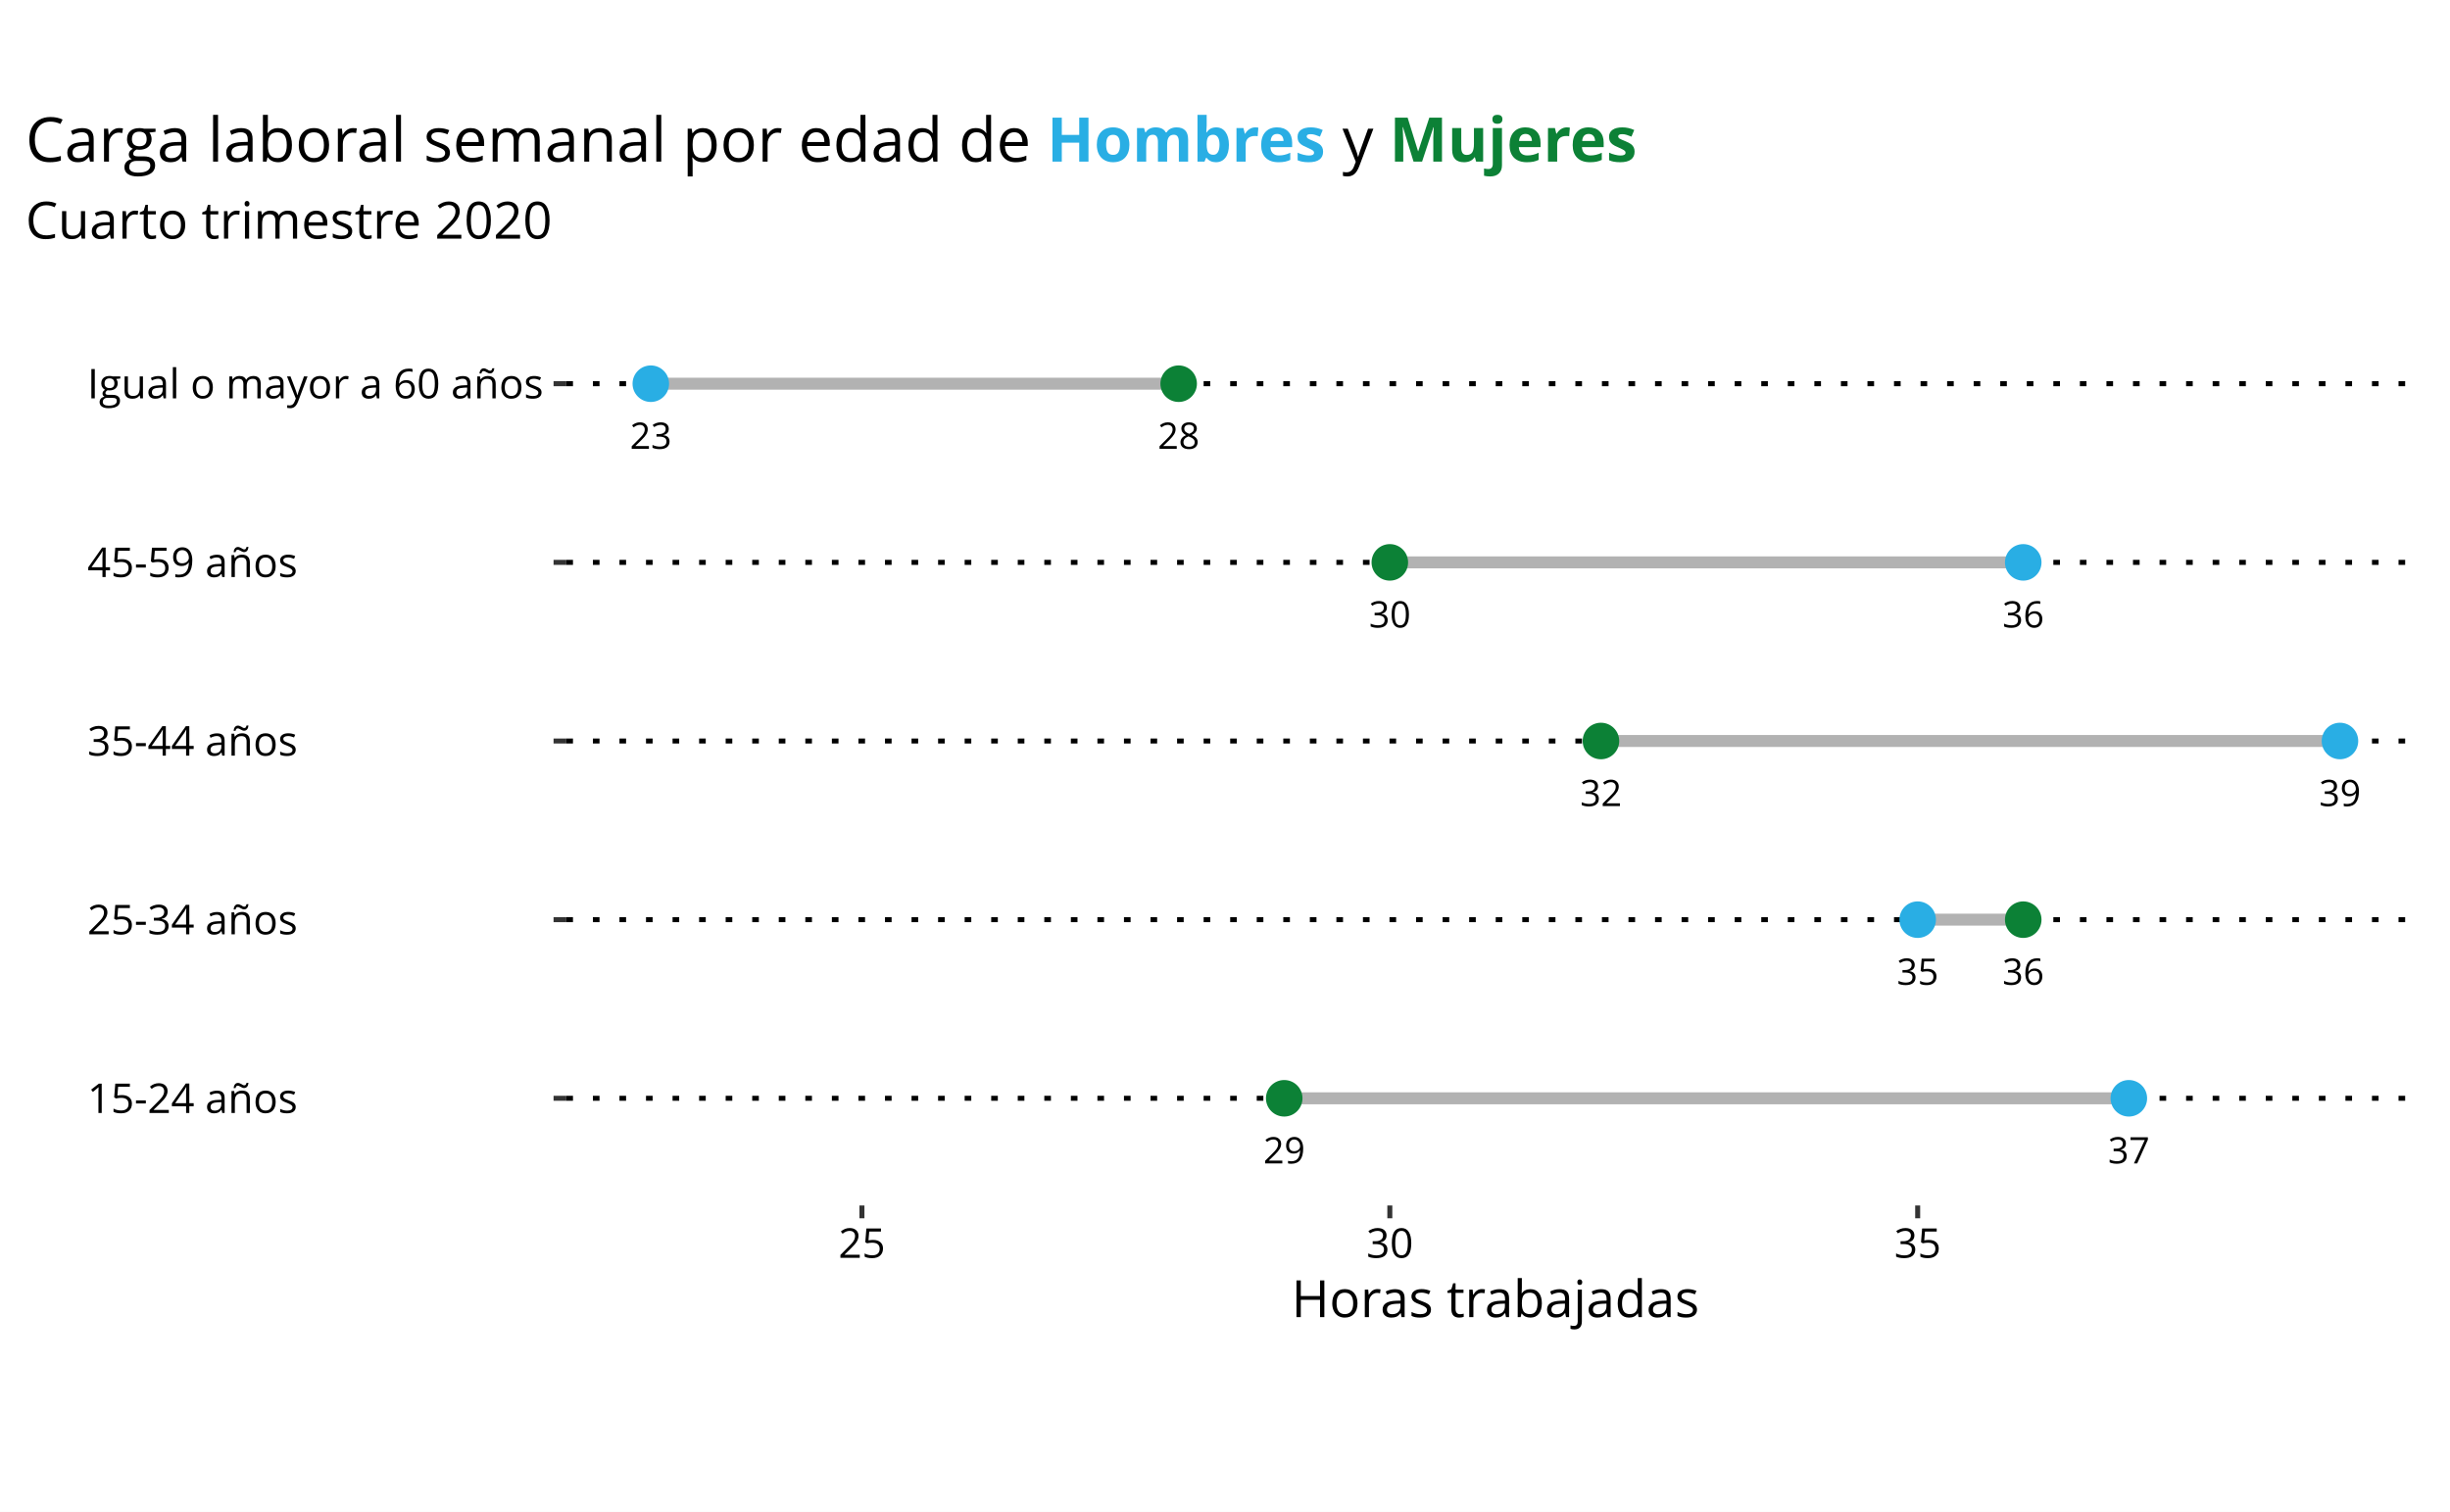
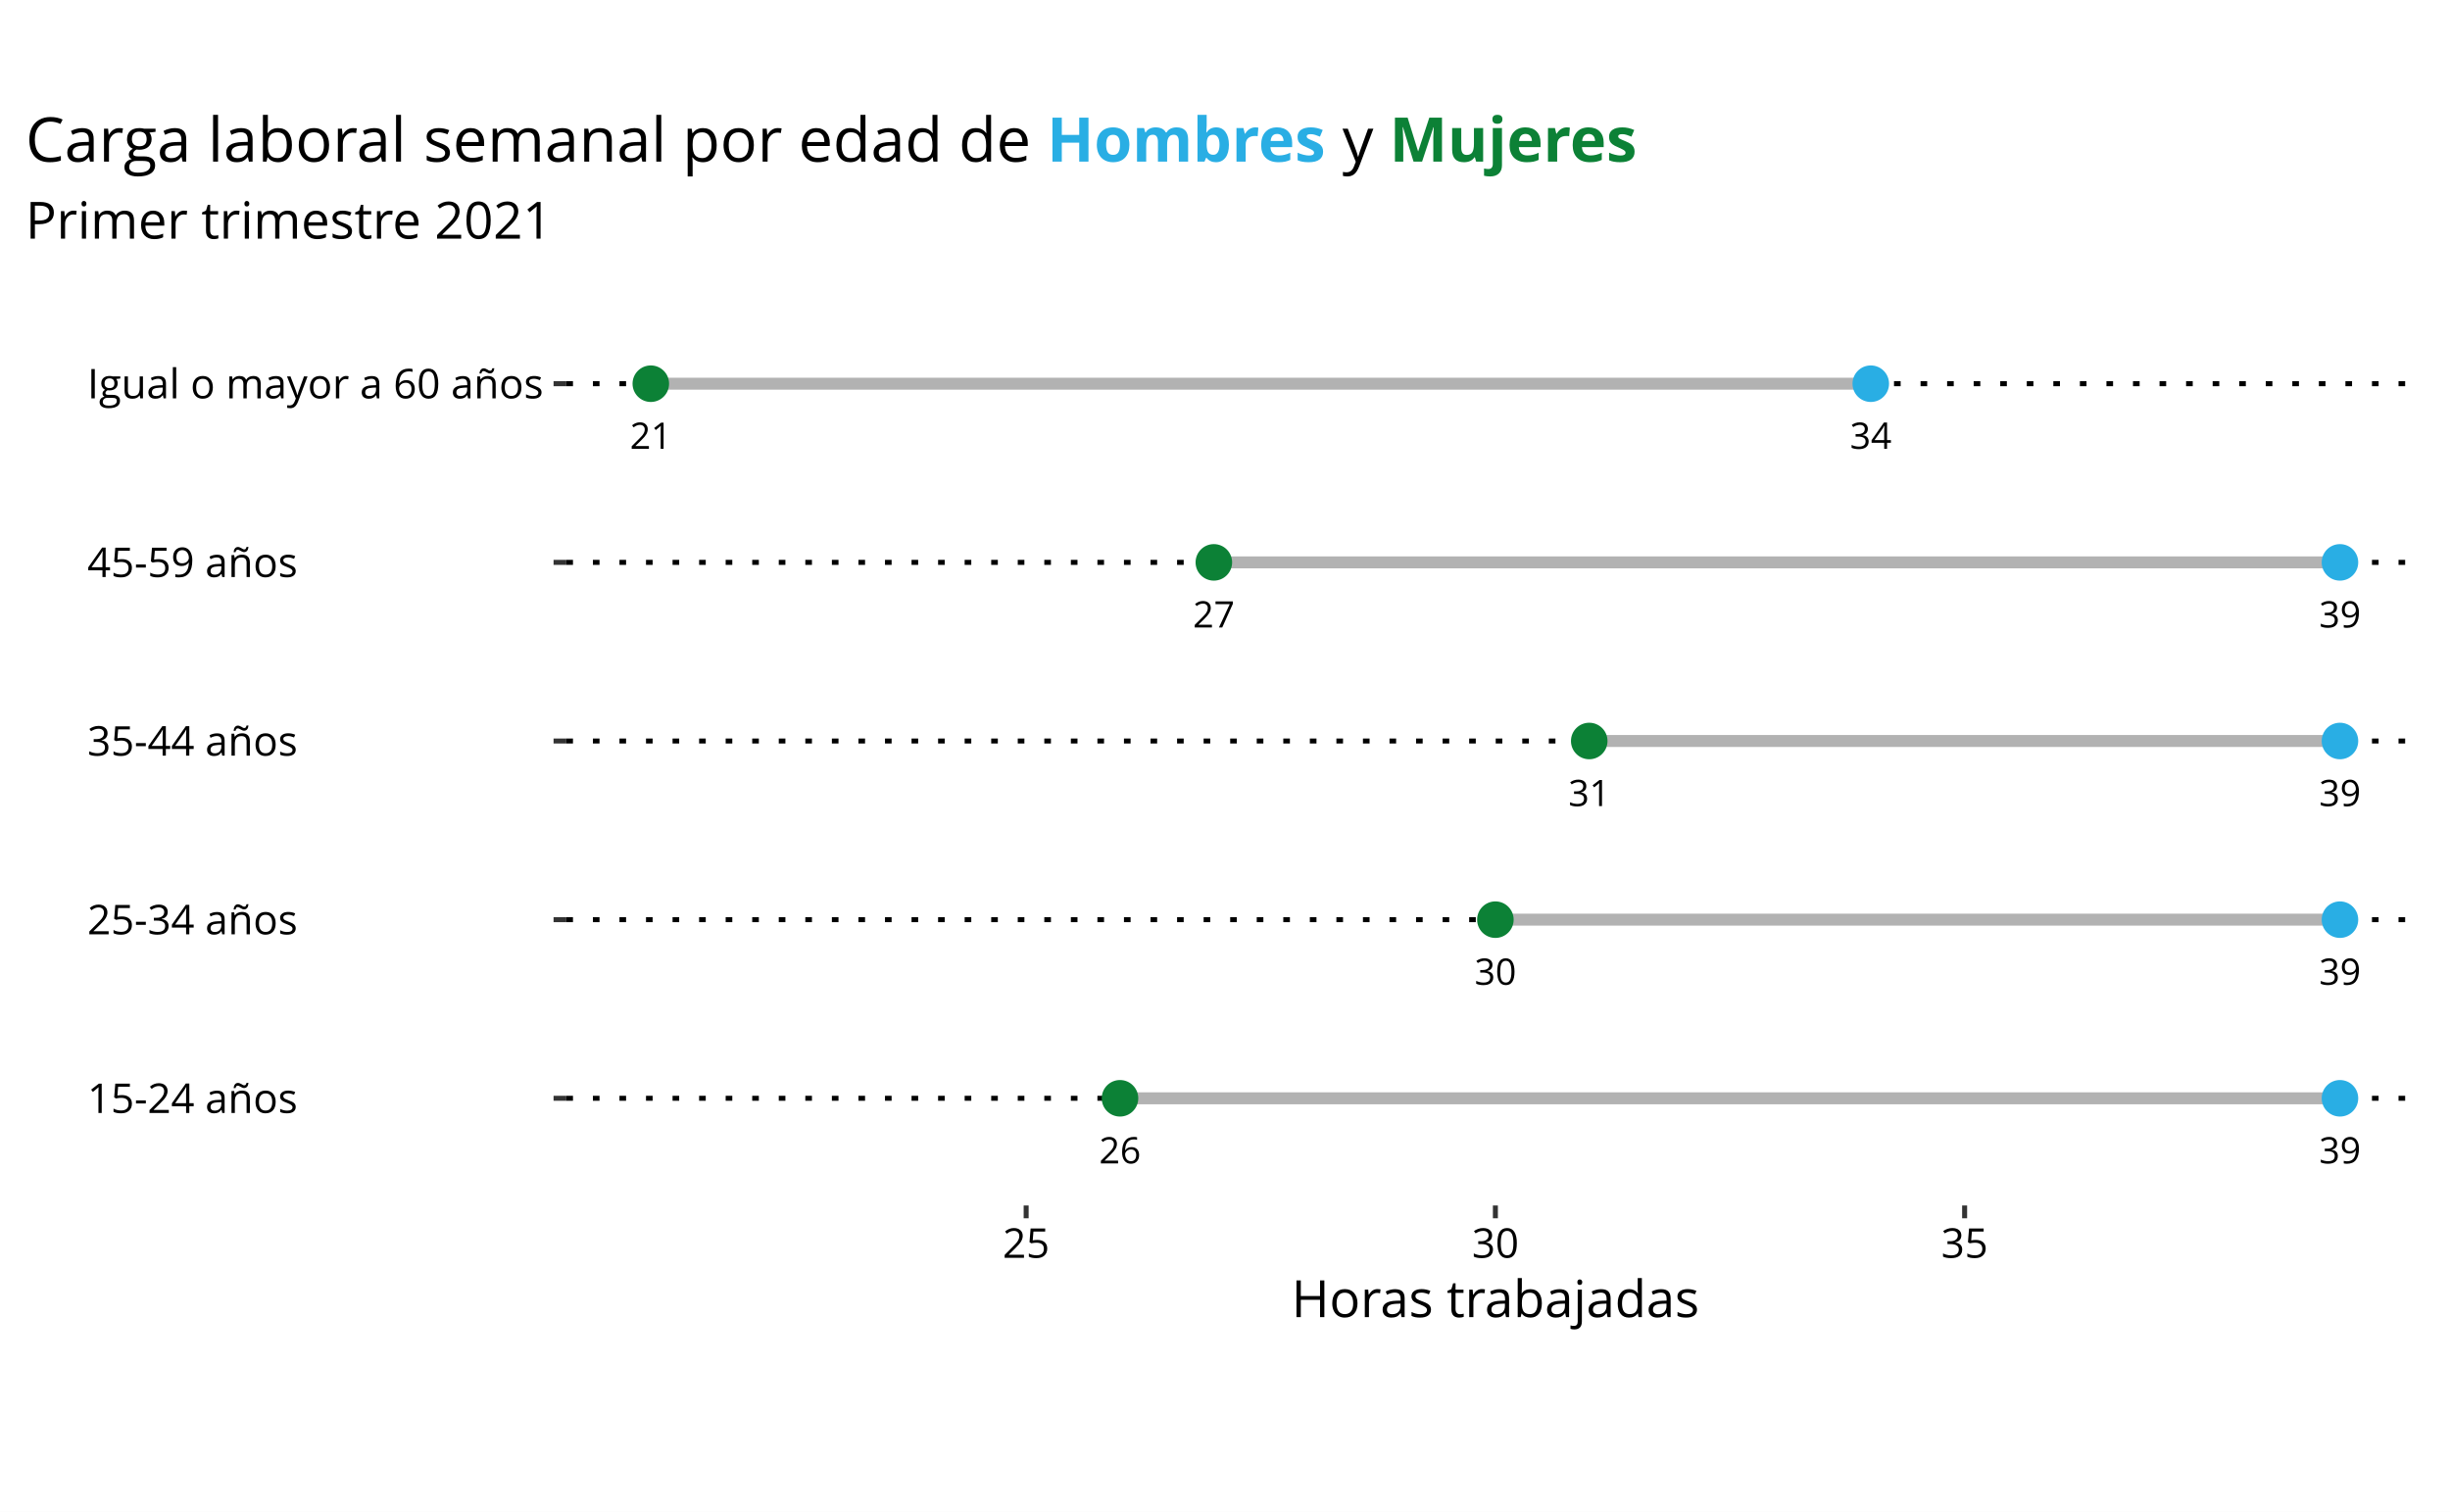
<svg xmlns="http://www.w3.org/2000/svg" class="svglite" width="525.00pt" height="324.00pt" viewBox="0 0 525.00 324.00">
  <defs>
    <style type="text/css">
    .svglite line, .svglite polyline, .svglite polygon, .svglite path, .svglite rect, .svglite circle {
      fill: none;
      stroke: #000000;
      stroke-linecap: round;
      stroke-linejoin: round;
      stroke-miterlimit: 10.00;
    }
  </style>
  </defs>
  <rect width="100%" height="100%" style="stroke: none; fill: #FFFFFF;" />
  <defs>
    <clipPath id="cpMC4wMHw1MjUuMDB8MC4wMHwzMjQuMDA=">
      <rect x="0.00" y="0.00" width="525.00" height="324.00" />
    </clipPath>
  </defs>
  <g clip-path="url(#cpMC4wMHw1MjUuMDB8MC4wMHwzMjQuMDA=)">
</g>
  <defs>
    <clipPath id="cpMC4wMHw1MjUuMDB8MTkuNzR8MzA0LjI2">
      <rect x="0" y="19.74" width="525.00" height="284.52" />
    </clipPath>
  </defs>
  <g clip-path="url(#cpMC4wMHw1MjUuMDB8MTkuNzR8MzA0LjI2)">
    <rect x="0" y="19.74" width="525.00" height="284.52" style="stroke-width: 1.07; stroke: #FFFFFF; fill: #FFFFFF;" />
  </g>
  <g clip-path="url(#cpMC4wMHw1MjUuMDB8MC4wMHwzMjQuMDA=)">
</g>
  <defs>
    <clipPath id="cpMTIxLjM2fDUxOS41Mnw1OS4yNnwyNTguMzQ=">
      <rect x="121.36" y="59.26" width="398.16" height="199.08" />
    </clipPath>
  </defs>
  <g clip-path="url(#cpMTIxLjM2fDUxOS41Mnw1OS4yNnwyNTguMzQ=)">
-     <polyline points="128.15,258.34 128.15,59.26 " style="stroke-width: 0.53; stroke: #FFFFFF; stroke-linecap: butt;" />
-     <polyline points="241.26,258.34 241.26,59.26 " style="stroke-width: 0.53; stroke: #FFFFFF; stroke-linecap: butt;" />
-     <polyline points="354.37,258.34 354.37,59.26 " style="stroke-width: 0.53; stroke: #FFFFFF; stroke-linecap: butt;" />
-     <polyline points="467.49,258.34 467.49,59.26 " style="stroke-width: 0.53; stroke: #FFFFFF; stroke-linecap: butt;" />
+     <polyline points="169.62,258.34 169.62,59.26 " style="stroke-width: 0.53; stroke: #FFFFFF; stroke-linecap: butt;" />
+     <polyline points="270.17,258.34 270.17,59.26 " style="stroke-width: 0.53; stroke: #FFFFFF; stroke-linecap: butt;" />
+     <polyline points="370.71,258.34 370.71,59.26 " style="stroke-width: 0.53; stroke: #FFFFFF; stroke-linecap: butt;" />
+     <polyline points="471.26,258.34 471.26,59.26 " style="stroke-width: 0.53; stroke: #FFFFFF; stroke-linecap: butt;" />
    <polyline points="121.36,235.37 519.52,235.37 " style="stroke-width: 1.07; stroke-dasharray: 1.42,4.27; stroke-linecap: butt;" />
    <polyline points="121.36,197.09 519.52,197.09 " style="stroke-width: 1.07; stroke-dasharray: 1.42,4.27; stroke-linecap: butt;" />
    <polyline points="121.36,158.80 519.52,158.80 " style="stroke-width: 1.07; stroke-dasharray: 1.42,4.27; stroke-linecap: butt;" />
    <polyline points="121.36,120.52 519.52,120.52 " style="stroke-width: 1.07; stroke-dasharray: 1.42,4.27; stroke-linecap: butt;" />
    <polyline points="121.36,82.23 519.52,82.23 " style="stroke-width: 1.07; stroke-dasharray: 1.42,4.27; stroke-linecap: butt;" />
-     <line x1="275.19" y1="235.37" x2="456.18" y2="235.37" style="stroke-width: 2.56; stroke: #B2B2B2; stroke-linecap: butt;" />
-     <circle cx="275.19" cy="235.37" r="3.56" style="stroke-width: 0.71; stroke: #0C8136; fill: #0C8136;" />
-     <circle cx="456.18" cy="235.37" r="3.56" style="stroke-width: 0.71; stroke: #29AEE4; fill: #29AEE4;" />
-     <line x1="433.55" y1="197.09" x2="410.93" y2="197.09" style="stroke-width: 2.56; stroke: #B2B2B2; stroke-linecap: butt;" />
-     <circle cx="433.55" cy="197.09" r="3.56" style="stroke-width: 0.71; stroke: #0C8136; fill: #0C8136;" />
-     <circle cx="410.93" cy="197.09" r="3.56" style="stroke-width: 0.71; stroke: #29AEE4; fill: #29AEE4;" />
-     <line x1="343.06" y1="158.80" x2="501.42" y2="158.80" style="stroke-width: 2.56; stroke: #B2B2B2; stroke-linecap: butt;" />
-     <circle cx="343.06" cy="158.80" r="3.56" style="stroke-width: 0.71; stroke: #0C8136; fill: #0C8136;" />
+     <line x1="240.00" y1="235.37" x2="501.42" y2="235.37" style="stroke-width: 2.56; stroke: #B2B2B2; stroke-linecap: butt;" />
+     <circle cx="240.00" cy="235.37" r="3.56" style="stroke-width: 0.71; stroke: #0C8136; fill: #0C8136;" />
+     <circle cx="501.42" cy="235.37" r="3.56" style="stroke-width: 0.71; stroke: #29AEE4; fill: #29AEE4;" />
+     <line x1="320.44" y1="197.09" x2="501.42" y2="197.09" style="stroke-width: 2.56; stroke: #B2B2B2; stroke-linecap: butt;" />
+     <circle cx="320.44" cy="197.09" r="3.56" style="stroke-width: 0.71; stroke: #0C8136; fill: #0C8136;" />
+     <circle cx="501.42" cy="197.09" r="3.56" style="stroke-width: 0.71; stroke: #29AEE4; fill: #29AEE4;" />
+     <line x1="340.55" y1="158.80" x2="501.42" y2="158.80" style="stroke-width: 2.56; stroke: #B2B2B2; stroke-linecap: butt;" />
+     <circle cx="340.55" cy="158.80" r="3.56" style="stroke-width: 0.71; stroke: #0C8136; fill: #0C8136;" />
    <circle cx="501.42" cy="158.80" r="3.56" style="stroke-width: 0.71; stroke: #29AEE4; fill: #29AEE4;" />
-     <line x1="297.82" y1="120.52" x2="433.55" y2="120.52" style="stroke-width: 2.56; stroke: #B2B2B2; stroke-linecap: butt;" />
-     <circle cx="297.82" cy="120.52" r="3.56" style="stroke-width: 0.71; stroke: #0C8136; fill: #0C8136;" />
-     <circle cx="433.55" cy="120.52" r="3.56" style="stroke-width: 0.71; stroke: #29AEE4; fill: #29AEE4;" />
-     <line x1="252.57" y1="82.23" x2="139.46" y2="82.23" style="stroke-width: 2.56; stroke: #B2B2B2; stroke-linecap: butt;" />
-     <circle cx="252.57" cy="82.23" r="3.56" style="stroke-width: 0.71; stroke: #0C8136; fill: #0C8136;" />
-     <circle cx="139.46" cy="82.23" r="3.56" style="stroke-width: 0.71; stroke: #29AEE4; fill: #29AEE4;" />
-     <text x="275.19" y="249.32" text-anchor="middle" style="font-size: 7.82px; font-family: Open Sans;" textLength="8.93px" lengthAdjust="spacingAndGlyphs">29</text>
-     <text x="433.55" y="211.04" text-anchor="middle" style="font-size: 7.82px; font-family: Open Sans;" textLength="8.93px" lengthAdjust="spacingAndGlyphs">36</text>
-     <text x="343.06" y="172.75" text-anchor="middle" style="font-size: 7.82px; font-family: Open Sans;" textLength="8.93px" lengthAdjust="spacingAndGlyphs">32</text>
-     <text x="297.82" y="134.47" text-anchor="middle" style="font-size: 7.82px; font-family: Open Sans;" textLength="8.93px" lengthAdjust="spacingAndGlyphs">30</text>
-     <text x="252.57" y="96.18" text-anchor="middle" style="font-size: 7.82px; font-family: Open Sans;" textLength="8.93px" lengthAdjust="spacingAndGlyphs">28</text>
-     <text x="456.18" y="249.32" text-anchor="middle" style="font-size: 7.82px; font-family: Open Sans;" textLength="8.93px" lengthAdjust="spacingAndGlyphs">37</text>
-     <text x="410.93" y="211.04" text-anchor="middle" style="font-size: 7.82px; font-family: Open Sans;" textLength="8.93px" lengthAdjust="spacingAndGlyphs">35</text>
+     <line x1="260.11" y1="120.52" x2="501.42" y2="120.52" style="stroke-width: 2.56; stroke: #B2B2B2; stroke-linecap: butt;" />
+     <circle cx="260.11" cy="120.52" r="3.56" style="stroke-width: 0.71; stroke: #0C8136; fill: #0C8136;" />
+     <circle cx="501.42" cy="120.52" r="3.56" style="stroke-width: 0.71; stroke: #29AEE4; fill: #29AEE4;" />
+     <line x1="139.46" y1="82.23" x2="400.88" y2="82.23" style="stroke-width: 2.56; stroke: #B2B2B2; stroke-linecap: butt;" />
+     <circle cx="139.46" cy="82.23" r="3.56" style="stroke-width: 0.71; stroke: #0C8136; fill: #0C8136;" />
+     <circle cx="400.88" cy="82.23" r="3.56" style="stroke-width: 0.71; stroke: #29AEE4; fill: #29AEE4;" />
+     <text x="240.00" y="249.32" text-anchor="middle" style="font-size: 7.82px; font-family: Open Sans;" textLength="8.93px" lengthAdjust="spacingAndGlyphs">26</text>
+     <text x="320.44" y="211.04" text-anchor="middle" style="font-size: 7.82px; font-family: Open Sans;" textLength="8.93px" lengthAdjust="spacingAndGlyphs">30</text>
+     <text x="340.55" y="172.75" text-anchor="middle" style="font-size: 7.82px; font-family: Open Sans;" textLength="8.93px" lengthAdjust="spacingAndGlyphs">31</text>
+     <text x="260.11" y="134.47" text-anchor="middle" style="font-size: 7.82px; font-family: Open Sans;" textLength="8.93px" lengthAdjust="spacingAndGlyphs">27</text>
+     <text x="139.46" y="96.18" text-anchor="middle" style="font-size: 7.82px; font-family: Open Sans;" textLength="8.93px" lengthAdjust="spacingAndGlyphs">21</text>
+     <text x="501.42" y="249.32" text-anchor="middle" style="font-size: 7.82px; font-family: Open Sans;" textLength="8.93px" lengthAdjust="spacingAndGlyphs">39</text>
+     <text x="501.42" y="211.04" text-anchor="middle" style="font-size: 7.82px; font-family: Open Sans;" textLength="8.93px" lengthAdjust="spacingAndGlyphs">39</text>
    <text x="501.42" y="172.75" text-anchor="middle" style="font-size: 7.82px; font-family: Open Sans;" textLength="8.93px" lengthAdjust="spacingAndGlyphs">39</text>
-     <text x="433.55" y="134.47" text-anchor="middle" style="font-size: 7.82px; font-family: Open Sans;" textLength="8.93px" lengthAdjust="spacingAndGlyphs">36</text>
-     <text x="139.46" y="96.18" text-anchor="middle" style="font-size: 7.82px; font-family: Open Sans;" textLength="8.93px" lengthAdjust="spacingAndGlyphs">23</text>
+     <text x="501.42" y="134.47" text-anchor="middle" style="font-size: 7.82px; font-family: Open Sans;" textLength="8.93px" lengthAdjust="spacingAndGlyphs">39</text>
+     <text x="400.88" y="96.18" text-anchor="middle" style="font-size: 7.82px; font-family: Open Sans;" textLength="8.93px" lengthAdjust="spacingAndGlyphs">34</text>
  </g>
  <g clip-path="url(#cpMC4wMHw1MjUuMDB8MC4wMHwzMjQuMDA=)">
    <text x="18.72" y="238.51" style="font-size: 8.80px; font-family: Open Sans;" textLength="45.05px" lengthAdjust="spacingAndGlyphs">15-24 años</text>
    <text x="18.72" y="200.23" style="font-size: 8.80px; font-family: Open Sans;" textLength="45.05px" lengthAdjust="spacingAndGlyphs">25-34 años</text>
    <text x="18.72" y="161.94" style="font-size: 8.80px; font-family: Open Sans;" textLength="45.05px" lengthAdjust="spacingAndGlyphs">35-44 años</text>
    <text x="18.72" y="123.66" style="font-size: 8.80px; font-family: Open Sans;" textLength="45.05px" lengthAdjust="spacingAndGlyphs">45-59 años</text>
    <text x="18.72" y="85.37" style="font-size: 8.80px; font-family: Open Sans;" textLength="97.71px" lengthAdjust="spacingAndGlyphs">Igual o mayor a 60 años</text>
    <polyline points="118.62,235.37 121.36,235.37 " style="stroke-width: 1.07; stroke: #333333; stroke-linecap: butt;" />
    <polyline points="118.62,197.09 121.36,197.09 " style="stroke-width: 1.07; stroke: #333333; stroke-linecap: butt;" />
    <polyline points="118.62,158.80 121.36,158.80 " style="stroke-width: 1.07; stroke: #333333; stroke-linecap: butt;" />
    <polyline points="118.62,120.52 121.36,120.52 " style="stroke-width: 1.07; stroke: #333333; stroke-linecap: butt;" />
    <polyline points="118.62,82.23 121.36,82.23 " style="stroke-width: 1.07; stroke: #333333; stroke-linecap: butt;" />
-     <polyline points="184.70,261.08 184.70,258.34 " style="stroke-width: 1.07; stroke: #333333; stroke-linecap: butt;" />
-     <polyline points="297.82,261.08 297.82,258.34 " style="stroke-width: 1.07; stroke: #333333; stroke-linecap: butt;" />
-     <polyline points="410.93,261.08 410.93,258.34 " style="stroke-width: 1.07; stroke: #333333; stroke-linecap: butt;" />
-     <text x="184.70" y="269.55" text-anchor="middle" style="font-size: 8.80px; font-family: Open Sans;" textLength="10.07px" lengthAdjust="spacingAndGlyphs">25</text>
-     <text x="297.82" y="269.55" text-anchor="middle" style="font-size: 8.80px; font-family: Open Sans;" textLength="10.07px" lengthAdjust="spacingAndGlyphs">30</text>
-     <text x="410.93" y="269.55" text-anchor="middle" style="font-size: 8.80px; font-family: Open Sans;" textLength="10.07px" lengthAdjust="spacingAndGlyphs">35</text>
+     <polyline points="219.89,261.08 219.89,258.34 " style="stroke-width: 1.07; stroke: #333333; stroke-linecap: butt;" />
+     <polyline points="320.44,261.08 320.44,258.34 " style="stroke-width: 1.07; stroke: #333333; stroke-linecap: butt;" />
+     <polyline points="420.99,261.08 420.99,258.34 " style="stroke-width: 1.07; stroke: #333333; stroke-linecap: butt;" />
+     <text x="219.89" y="269.55" text-anchor="middle" style="font-size: 8.80px; font-family: Open Sans;" textLength="10.07px" lengthAdjust="spacingAndGlyphs">25</text>
+     <text x="320.44" y="269.55" text-anchor="middle" style="font-size: 8.80px; font-family: Open Sans;" textLength="10.07px" lengthAdjust="spacingAndGlyphs">30</text>
+     <text x="420.99" y="269.55" text-anchor="middle" style="font-size: 8.80px; font-family: Open Sans;" textLength="10.07px" lengthAdjust="spacingAndGlyphs">35</text>
    <text x="320.44" y="282.26" text-anchor="middle" style="font-size: 11.00px; font-family: Open Sans;" textLength="87.84px" lengthAdjust="spacingAndGlyphs">Horas trabajadas</text>
-     <text x="5.48" y="51.14" style="font-size: 11.00px; font-family: Open Sans;" textLength="113.07px" lengthAdjust="spacingAndGlyphs">Cuarto trimestre 2020</text>
+     <text x="5.48" y="51.14" style="font-size: 11.00px; font-family: Open Sans;" textLength="113.03px" lengthAdjust="spacingAndGlyphs">Primer trimestre 2021</text>
    <text x="5.48" y="34.64" style="font-size: 13.20px; font-family: Open Sans;" textLength="35.61px" lengthAdjust="spacingAndGlyphs">Carga</text>
    <text x="44.52" y="34.64" style="font-size: 13.20px; font-family: Open Sans;" textLength="42.78px" lengthAdjust="spacingAndGlyphs">laboral</text>
    <text x="90.73" y="34.64" style="font-size: 13.20px; font-family: Open Sans;" textLength="52.06px" lengthAdjust="spacingAndGlyphs">semanal</text>
    <text x="146.22" y="34.64" style="font-size: 13.20px; font-family: Open Sans;" textLength="21.44px" lengthAdjust="spacingAndGlyphs">por</text>
    <text x="171.09" y="34.64" style="font-size: 13.20px; font-family: Open Sans;" textLength="30.91px" lengthAdjust="spacingAndGlyphs">edad</text>
    <text x="205.42" y="34.64" style="font-size: 13.20px; font-family: Open Sans;" textLength="15.49px" lengthAdjust="spacingAndGlyphs">de</text>
    <text x="224.34" y="34.64" style="font-size: 13.20px; font-weight: bold; fill: #29AEE4; font-family: Open Sans;" textLength="59.90px" lengthAdjust="spacingAndGlyphs">Hombres</text>
    <text x="287.66" y="34.64" style="font-size: 13.20px; font-family: Open Sans;" textLength="6.65px" lengthAdjust="spacingAndGlyphs">y</text>
    <text x="297.73" y="34.64" style="font-size: 13.20px; font-weight: bold; fill: #0C8136; font-family: Open Sans;" textLength="53.26px" lengthAdjust="spacingAndGlyphs">Mujeres</text>
  </g>
</svg>
